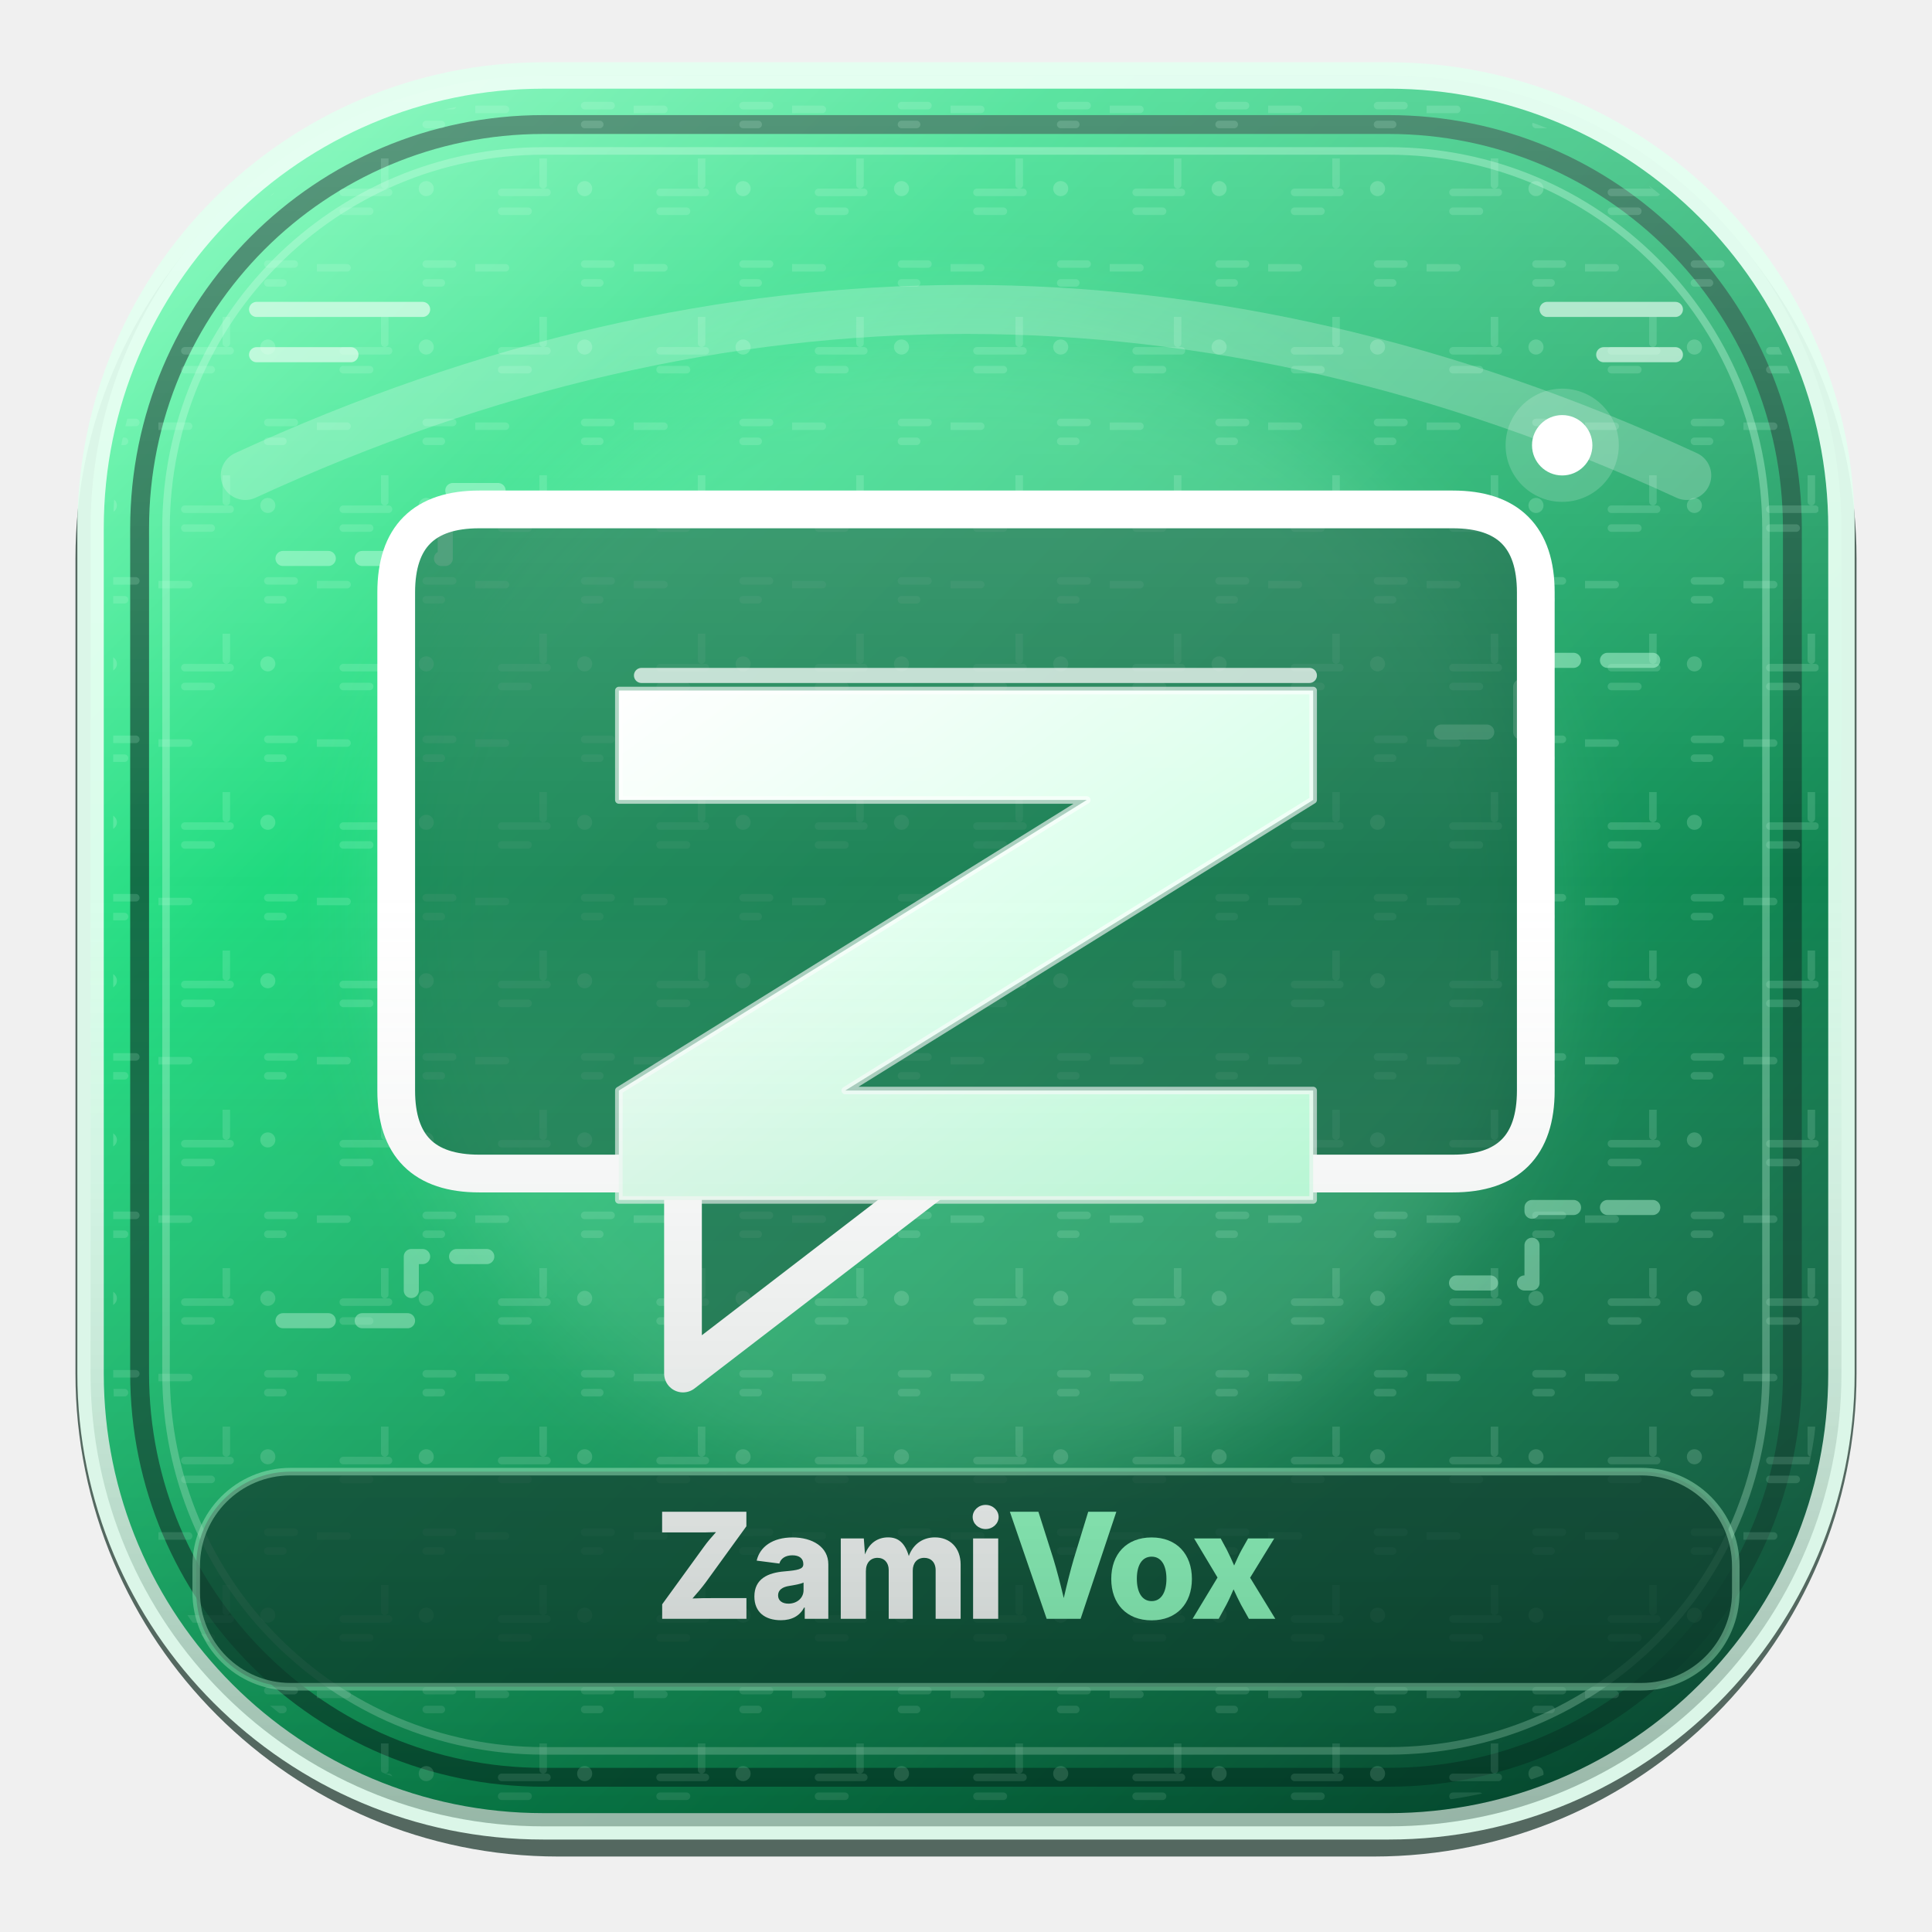
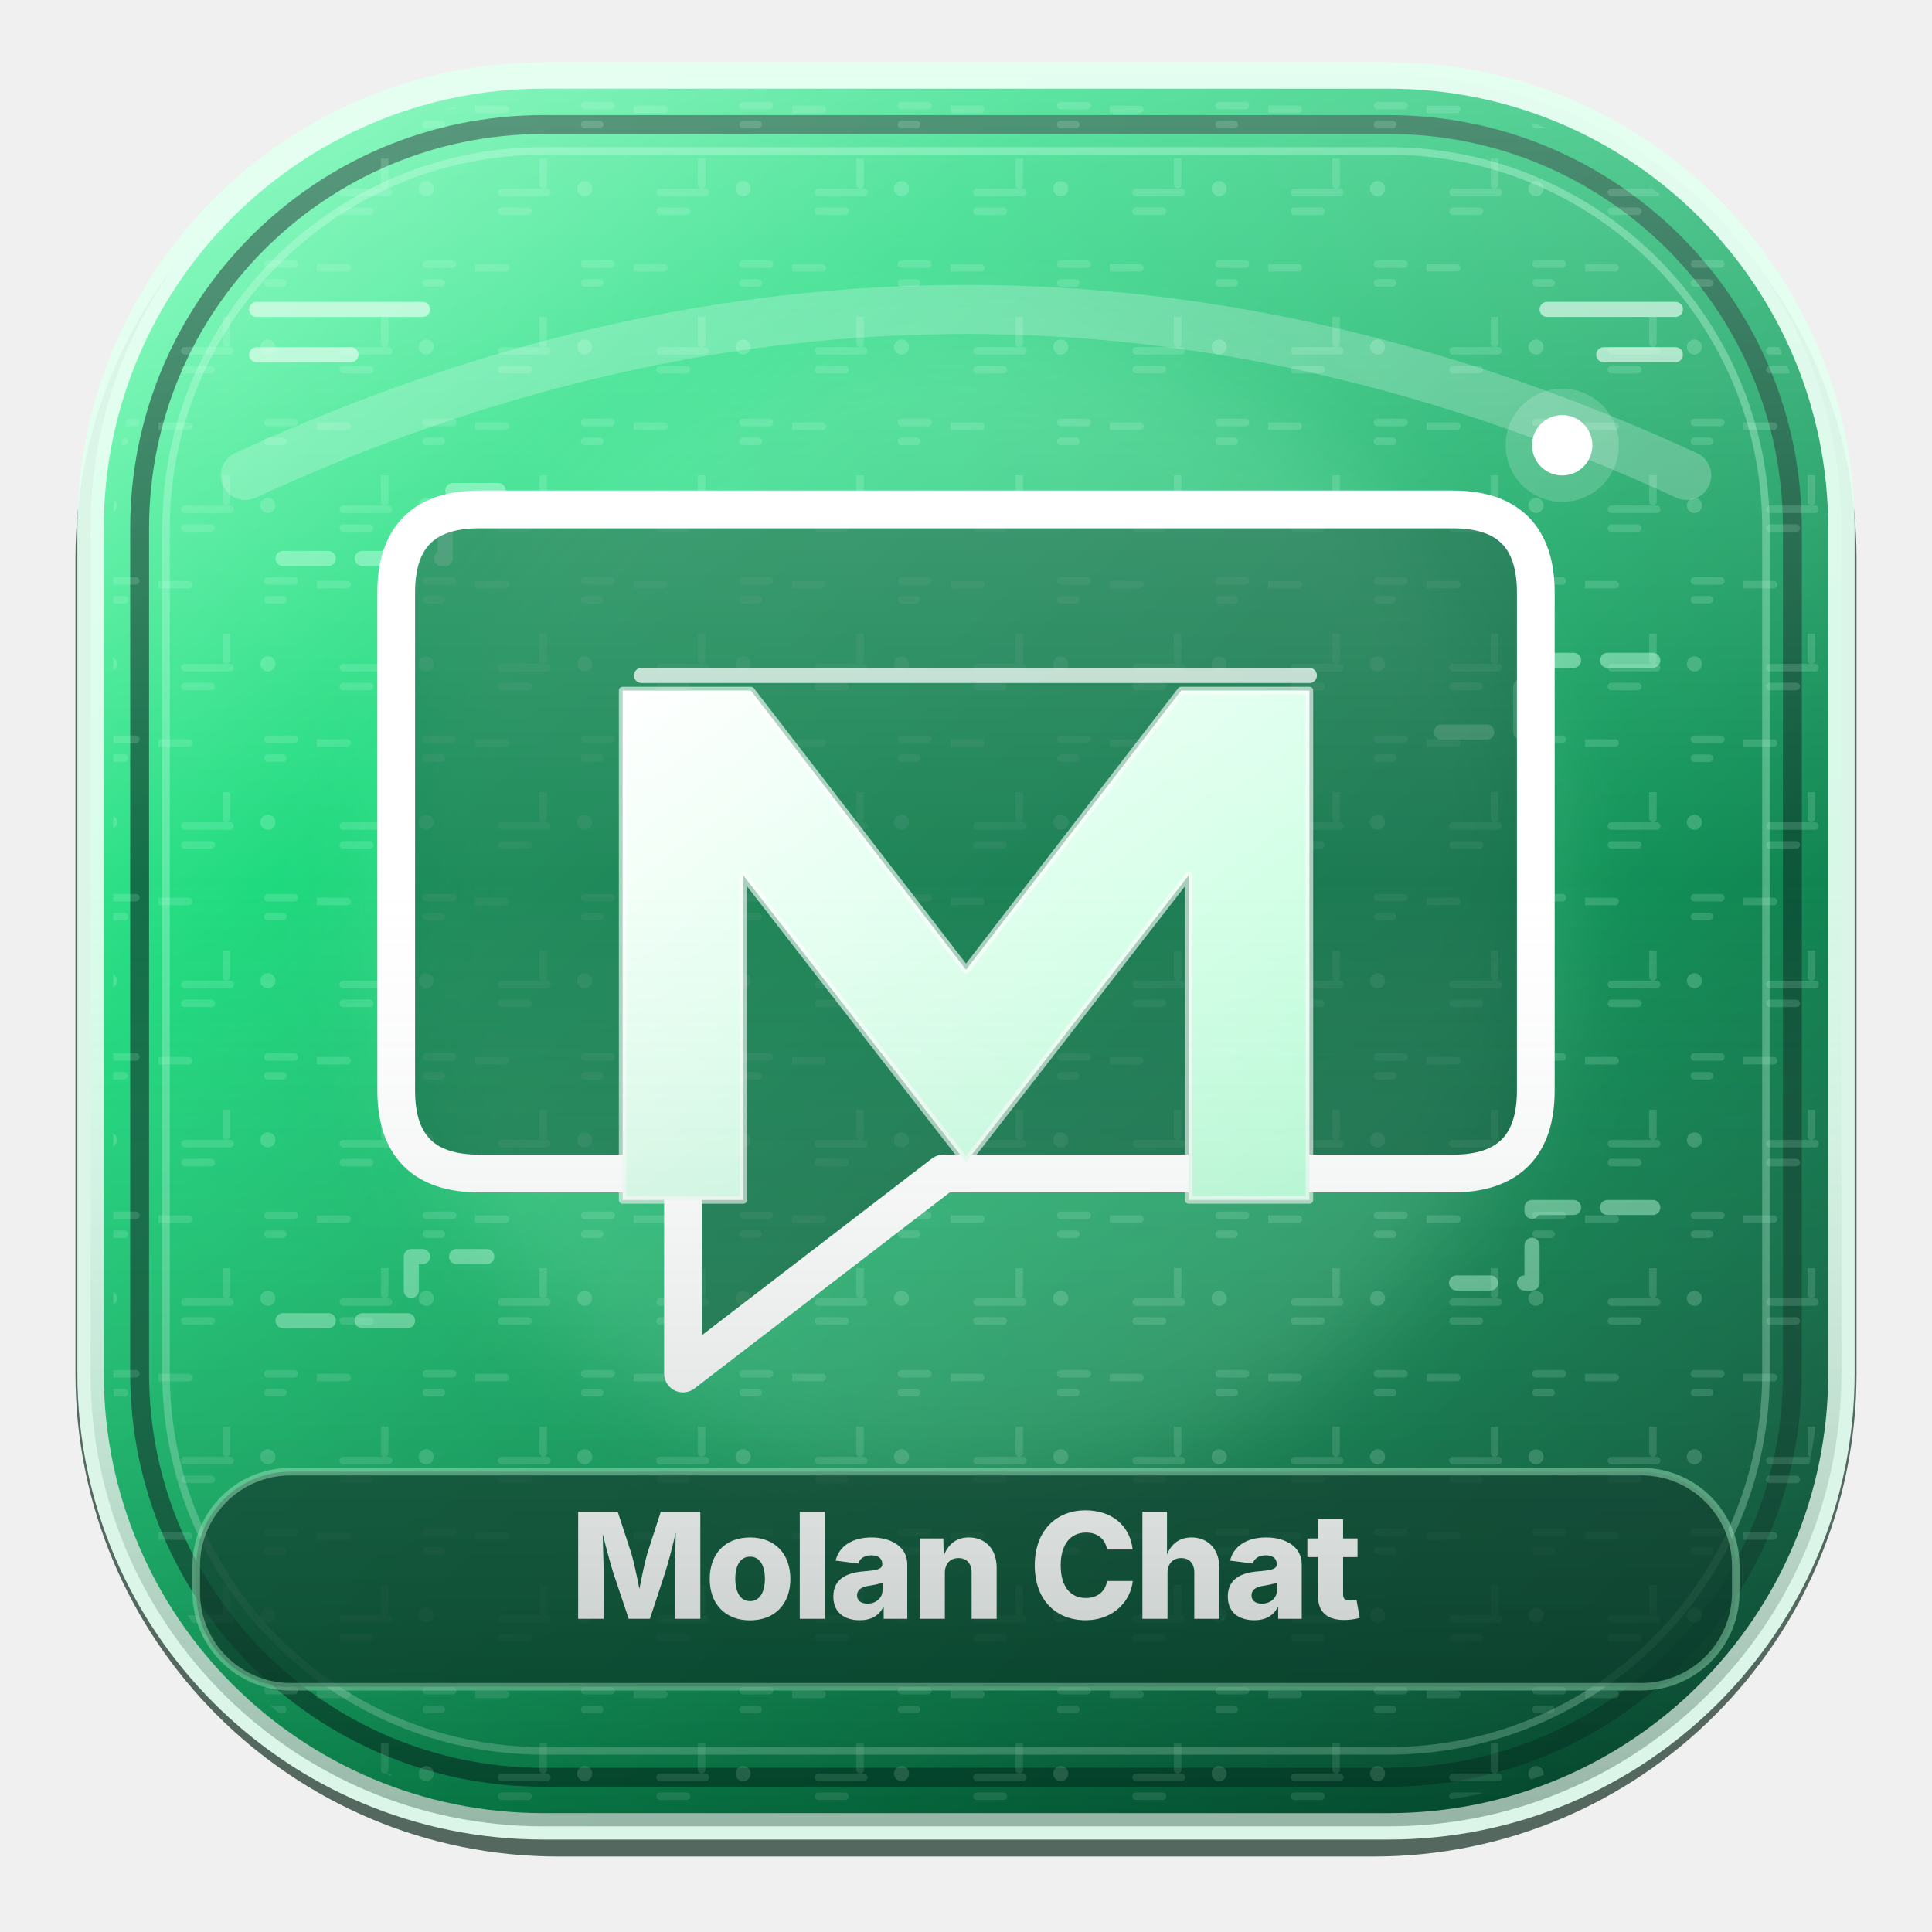
<svg xmlns="http://www.w3.org/2000/svg" viewBox="0 0 512 512" role="img" aria-labelledby="title">
  <defs>
    <linearGradient id="emerald" x1="0" y1="0" x2="1" y2="1">
      <stop stop-color="#72ffb4" />
      <stop offset=".28" stop-color="#16d879" />
      <stop offset=".68" stop-color="#07894f" />
      <stop offset="1" stop-color="#03452f" />
    </linearGradient>
    <linearGradient id="glass" x1="0" y1="0" x2="0" y2="1">
      <stop stop-color="#ffffff" stop-opacity=".3" />
      <stop offset=".46" stop-color="#ffffff" stop-opacity=".04" />
      <stop offset="1" stop-color="#001d12" stop-opacity=".3" />
    </linearGradient>
    <linearGradient id="mark" x1="0" y1="0" x2="1" y2="1">
      <stop stop-color="#ffffff" />
      <stop offset="1" stop-color="#baffd9" />
    </linearGradient>
    <style>@keyframes code-flow{to{stroke-dashoffset:-84}}@keyframes soft-pulse{0%,100%{opacity:.72}50%{opacity:1}}.circuit-flow{stroke-dasharray:12 9;animation:code-flow 9s linear infinite}.pulse{transform-box:fill-box;transform-origin:center;animation:soft-pulse 2.4s ease-in-out infinite}</style>
    <pattern id="code" width="42" height="42" patternUnits="userSpaceOnUse">
      <path d="M7 9h12M7 14h7M29 28h7M29 33h4M18 0v7M0 29h8" fill="none" stroke="#c5ffe0" stroke-opacity=".17" stroke-width="2" stroke-linecap="round" />
      <circle cx="29" cy="8" r="2" fill="#c5ffe0" fill-opacity=".22" />
    </pattern>
    <filter id="shadow" x="-30%" y="-30%" width="160%" height="160%">
      <feGaussianBlur stdDeviation="13" />
    </filter>
  </defs>
  <rect x="20" y="20" width="472" height="472" rx="128" fill="#001e13" opacity=".65" />
  <rect x="24" y="20" width="464" height="464" rx="120" fill="url(#emerald)" stroke="#e3fff0" stroke-opacity=".94" stroke-width="7" />
  <rect x="37" y="33" width="438" height="438" rx="107" fill="none" stroke="#003c27" stroke-opacity=".72" stroke-width="5" />
  <rect x="44" y="40" width="424" height="424" rx="100" fill="none" stroke="#c2ffdf" stroke-opacity=".34" stroke-width="2" />
  <rect x="30" y="26" width="452" height="452" rx="114" fill="url(#code)" />
  <path d="M65 126 Q256 38 447 126" fill="none" stroke="#fff" stroke-opacity=".22" stroke-width="13" stroke-linecap="round" />
  <path d="M75 148h43v-18h22M438 175h-35v19h-21M75 350h34v-17h20M438 320h-32v20h-20" class="circuit-flow" fill="none" stroke="#b8ffda" stroke-opacity=".48" stroke-width="4" stroke-linecap="round" stroke-linejoin="round" />
  <circle cx="256" cy="242" r="154" fill="#b4ffd7" opacity=".18" filter="url(#shadow)" />
  <path d="M127 135h258q22 0 22 22v132q0 22-22 22H250l-69 53v-53h-54q-22 0-22-22V157q0-22 22-22z" fill="#03482f" fill-opacity=".55" stroke="#ffffff" stroke-width="10" stroke-linejoin="round" />
-   <path d="M164 183h184v29L224 289h124v29H164v-29l124-77H164z" fill="url(#mark)" stroke="#ffffff" stroke-opacity=".62" stroke-width="2" stroke-linejoin="round" />
+   <path d="M165 318V183h34l57 74 57-74h34v135h-32v-86l-59 76-59-76v86z" fill="url(#mark)" stroke="#ffffff" stroke-opacity=".62" stroke-width="2" stroke-linejoin="round" />
  <path d="M170 179h177" stroke="#ffffff" stroke-opacity=".72" stroke-width="4" stroke-linecap="round" />
  <rect x="52" y="390" width="408" height="57" rx="25" fill="#003b27" fill-opacity=".78" stroke="#adffd0" stroke-opacity=".5" stroke-width="2" />
-   <text x="256" y="429" text-anchor="middle" font-family="Inter,Arial,sans-serif" font-size="39" font-weight="800" letter-spacing="-1.1" fill="#ffffff">Zami<tspan fill="#8dffc0">Vox</tspan>
-   </text>
+   <text x="256" y="429" text-anchor="middle" font-family="Inter,Arial,sans-serif" font-size="39" font-weight="800" letter-spacing="-1.1" fill="#ffffff">Molan Chat</text>
  <path d="M68 82h44M68 94h25M444 82h-34M444 94h-19" stroke="#e5fff0" stroke-opacity=".65" stroke-width="4" stroke-linecap="round" />
  <circle class="pulse" cx="414" cy="118" r="8" fill="#ffffff" />
  <circle cx="414" cy="118" r="15" fill="#ffffff" opacity=".17" />
  <rect x="24" y="20" width="464" height="464" rx="120" fill="url(#glass)" />
</svg>
